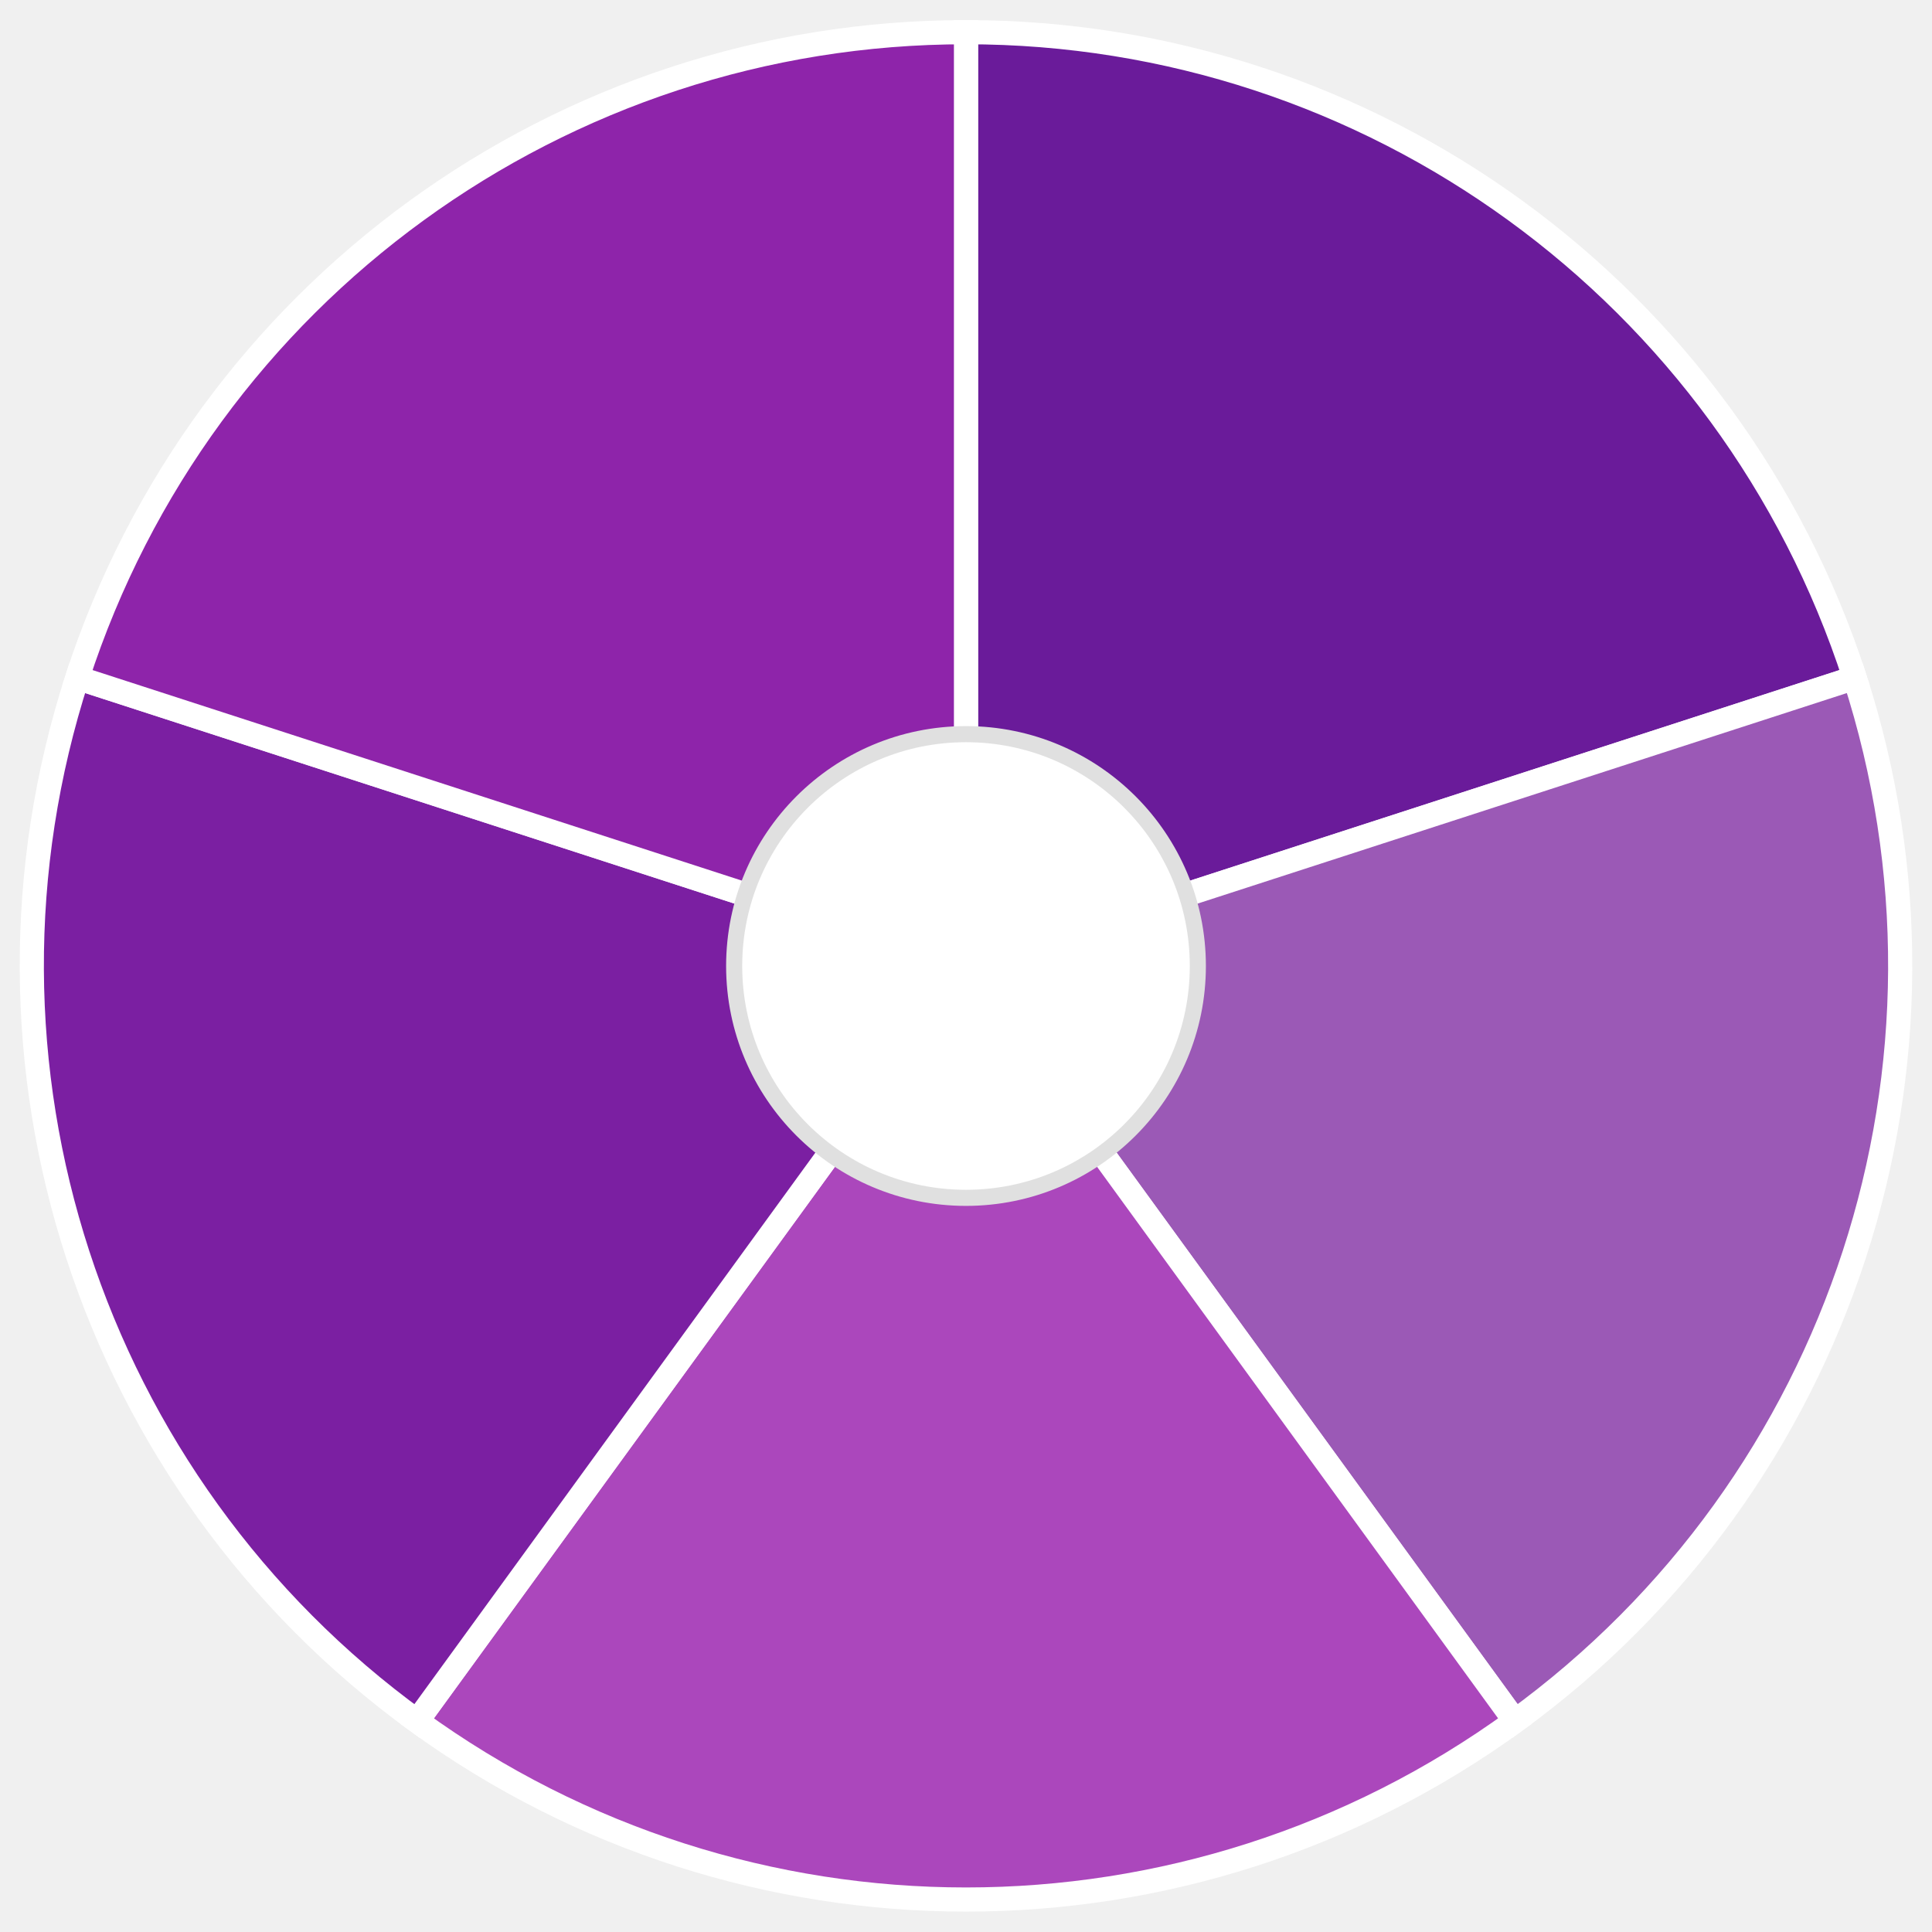
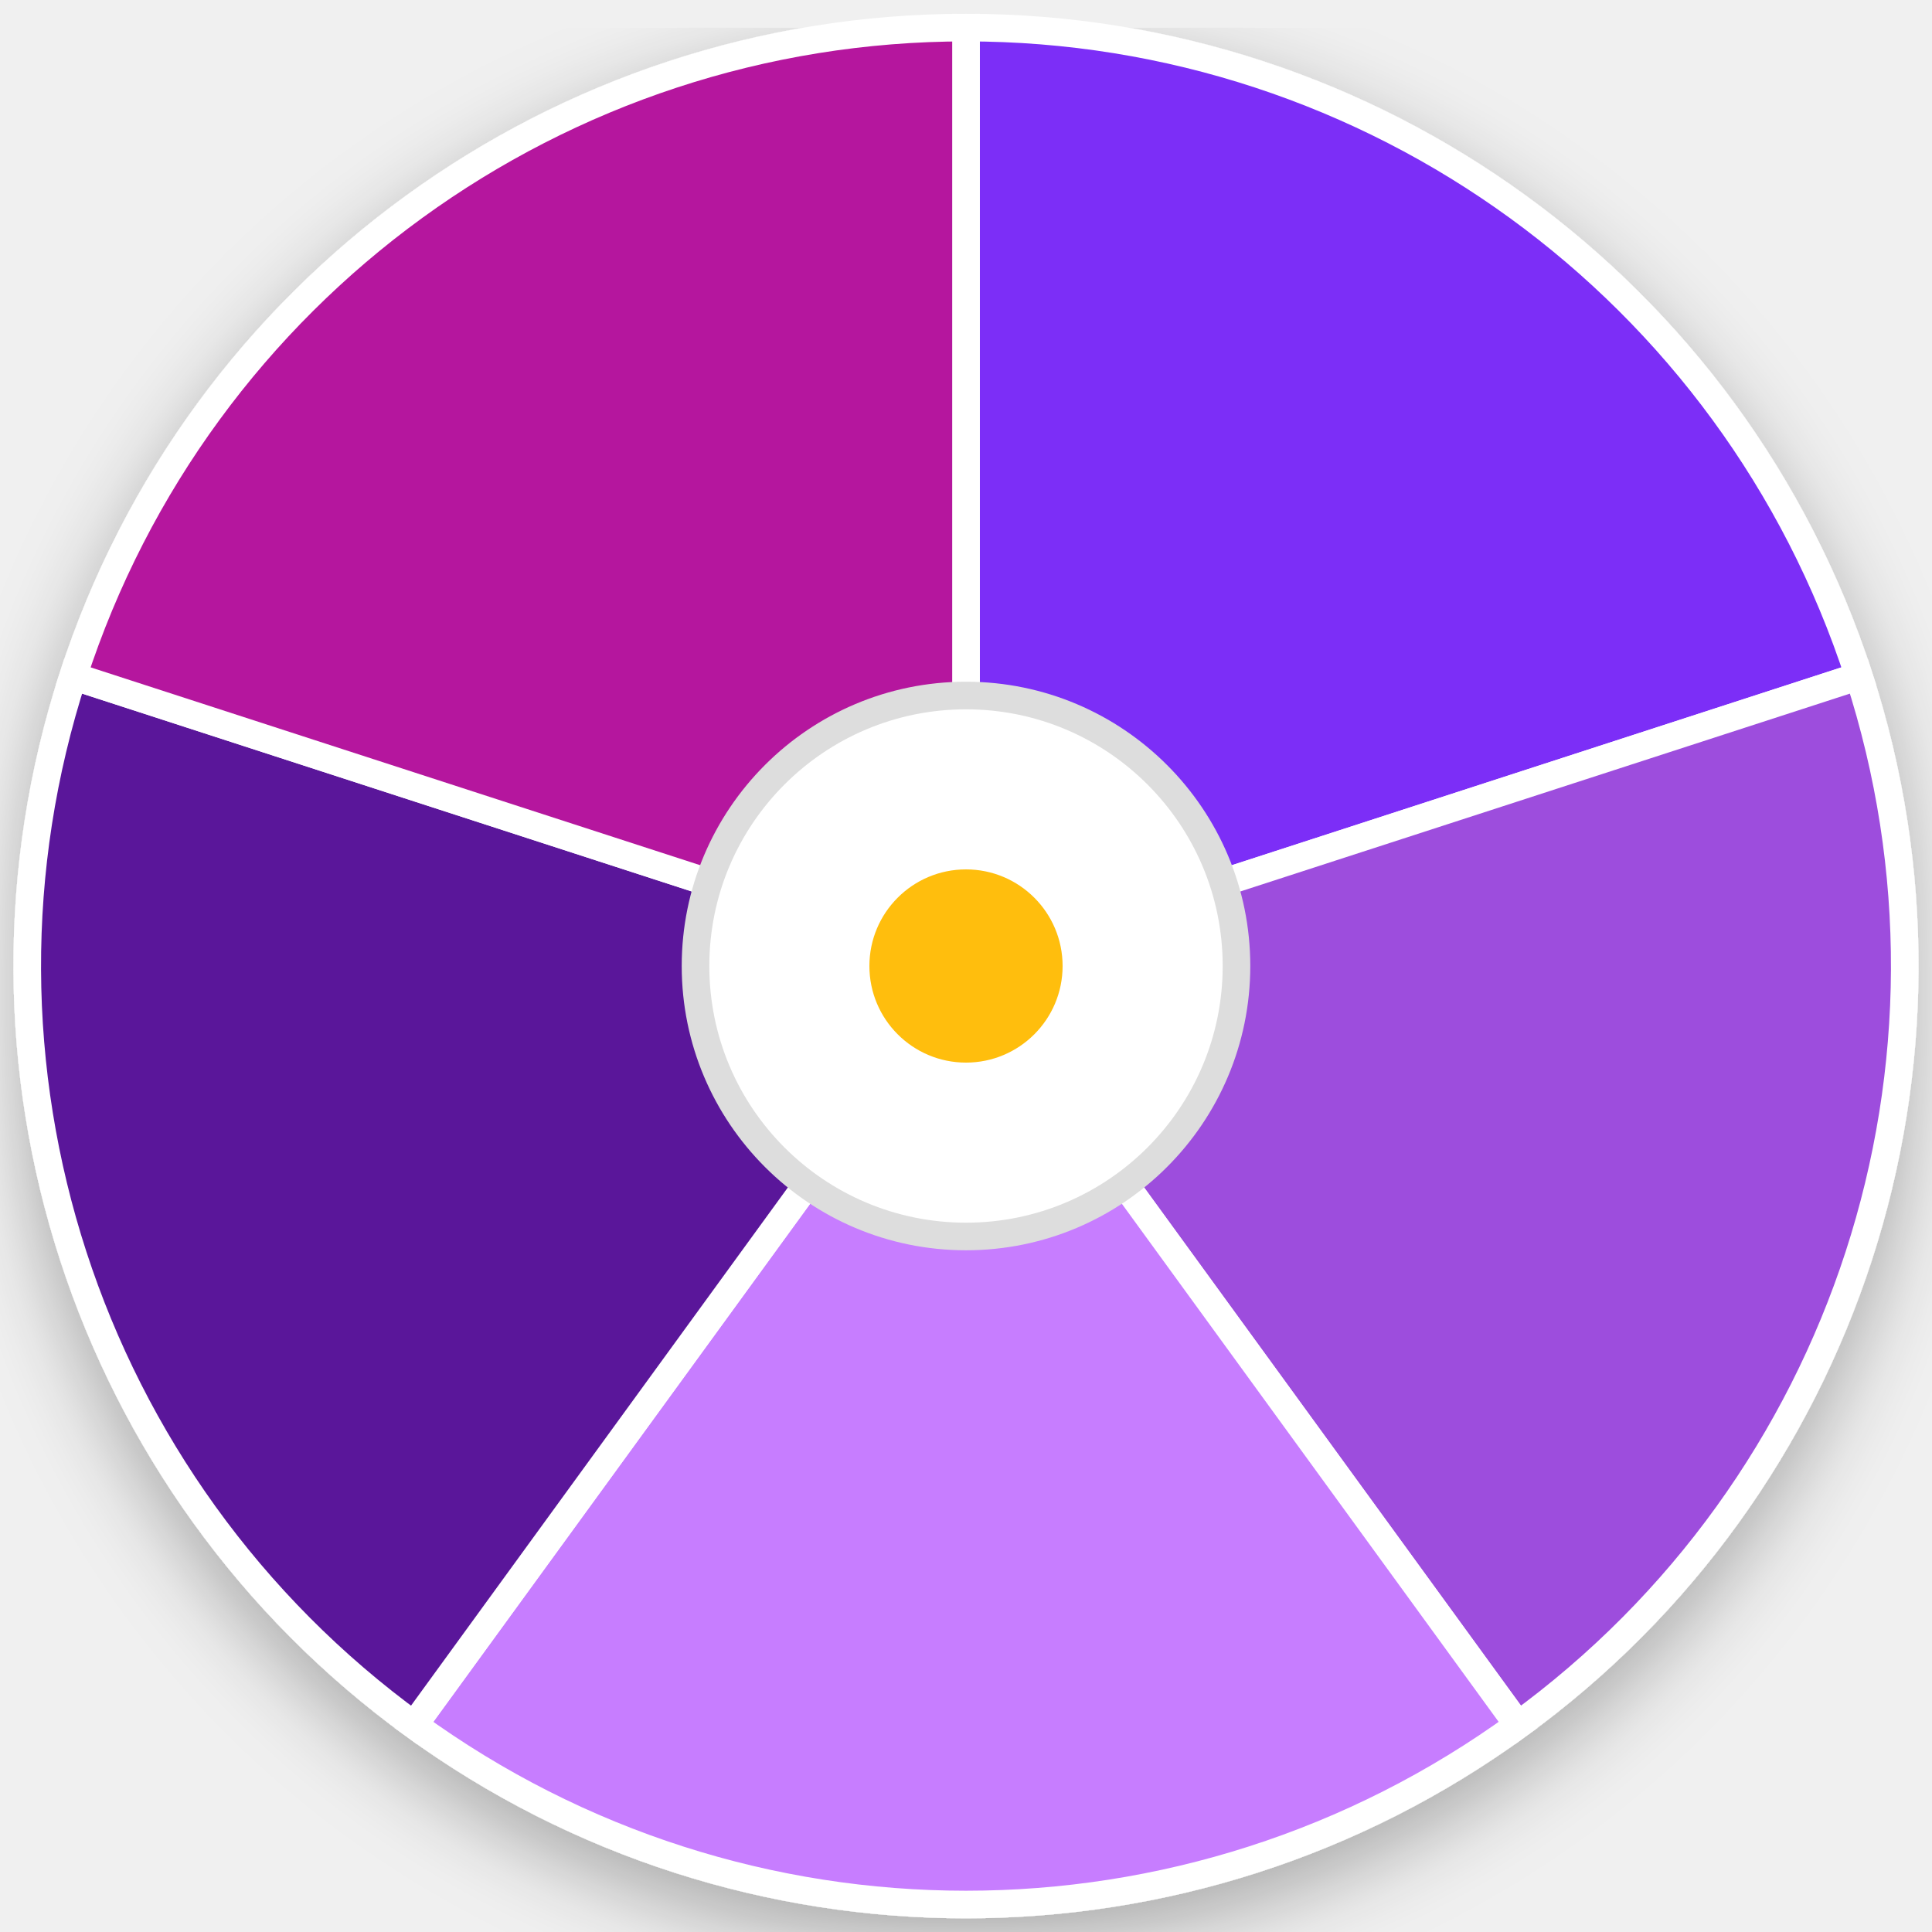
- <svg xmlns="http://www.w3.org/2000/svg" width="120" height="120" viewBox="0 0 120 120">
-   <circle cx="60.0" cy="60.0" r="58.0" fill="white" />
-   <path d="M60.0,60.0 L60.0,2.0 A58.0,58.0 0 0 1 115.2,42.1 Z" fill="#6a1b9a" stroke="white" stroke-width="1.5" />
-   <path d="M60.0,60.0 L115.2,42.1 A58.0,58.0 0 0 1 94.1,106.9 Z" fill="#9b59b6" stroke="white" stroke-width="1.5" />
-   <path d="M60.0,60.0 L94.1,106.9 A58.0,58.0 0 0 1 25.9,106.9 Z" fill="#ab47bc" stroke="white" stroke-width="1.5" />
-   <path d="M60.0,60.0 L25.9,106.9 A58.0,58.0 0 0 1 4.8,42.1 Z" fill="#7b1fa2" stroke="white" stroke-width="1.5" />
-   <path d="M60.0,60.0 L4.8,42.1 A58.0,58.0 0 0 1 60.0,2.0 Z" fill="#8e24aa" stroke="white" stroke-width="1.5" />
-   <circle cx="60.0" cy="60.0" r="14.4" fill="white" stroke="#e0e0e0" stroke-width="1" />
+ <svg xmlns="http://www.w3.org/2000/svg" width="140" height="140" viewBox="0 0 140 140">
+   <defs>
+     <filter id="sh">
+       <feDropShadow dx="0" dy="2" stdDeviation="3" flood-opacity="0.3" />
+     </filter>
+   </defs>
+   <g filter="url(#sh)">
+     <circle cx="70.0" cy="70.0" r="68.0" fill="white" />
+     <path d="M70.0,70.0 L70.0,2.0 A68.0,68.0 0 0 1 134.7,49.0 Z" fill="#7b2ff7" stroke="white" stroke-width="2" />
+     <path d="M70.0,70.0 L134.7,49.0 A68.0,68.0 0 0 1 110.0,125.0 Z" fill="#9d4edd" stroke="white" stroke-width="2" />
+     <path d="M70.0,70.0 L110.0,125.0 A68.0,68.0 0 0 1 30.0,125.0 Z" fill="#c77dff" stroke="white" stroke-width="2" />
+     <path d="M70.0,70.0 L30.0,125.0 A68.0,68.0 0 0 1 5.3,49.0 Z" fill="#5a189a" stroke="white" stroke-width="2" />
+     <path d="M70.0,70.0 L5.3,49.0 A68.0,68.0 0 0 1 70.0,2.0 Z" fill="#b5179e" stroke="white" stroke-width="2" />
+     <circle cx="70.0" cy="70.0" r="19.6" fill="white" stroke="#ddd" stroke-width="2" />
+     <circle cx="70.0" cy="70.0" r="7.0" fill="#ffbe0b" />
+   </g>
</svg>
